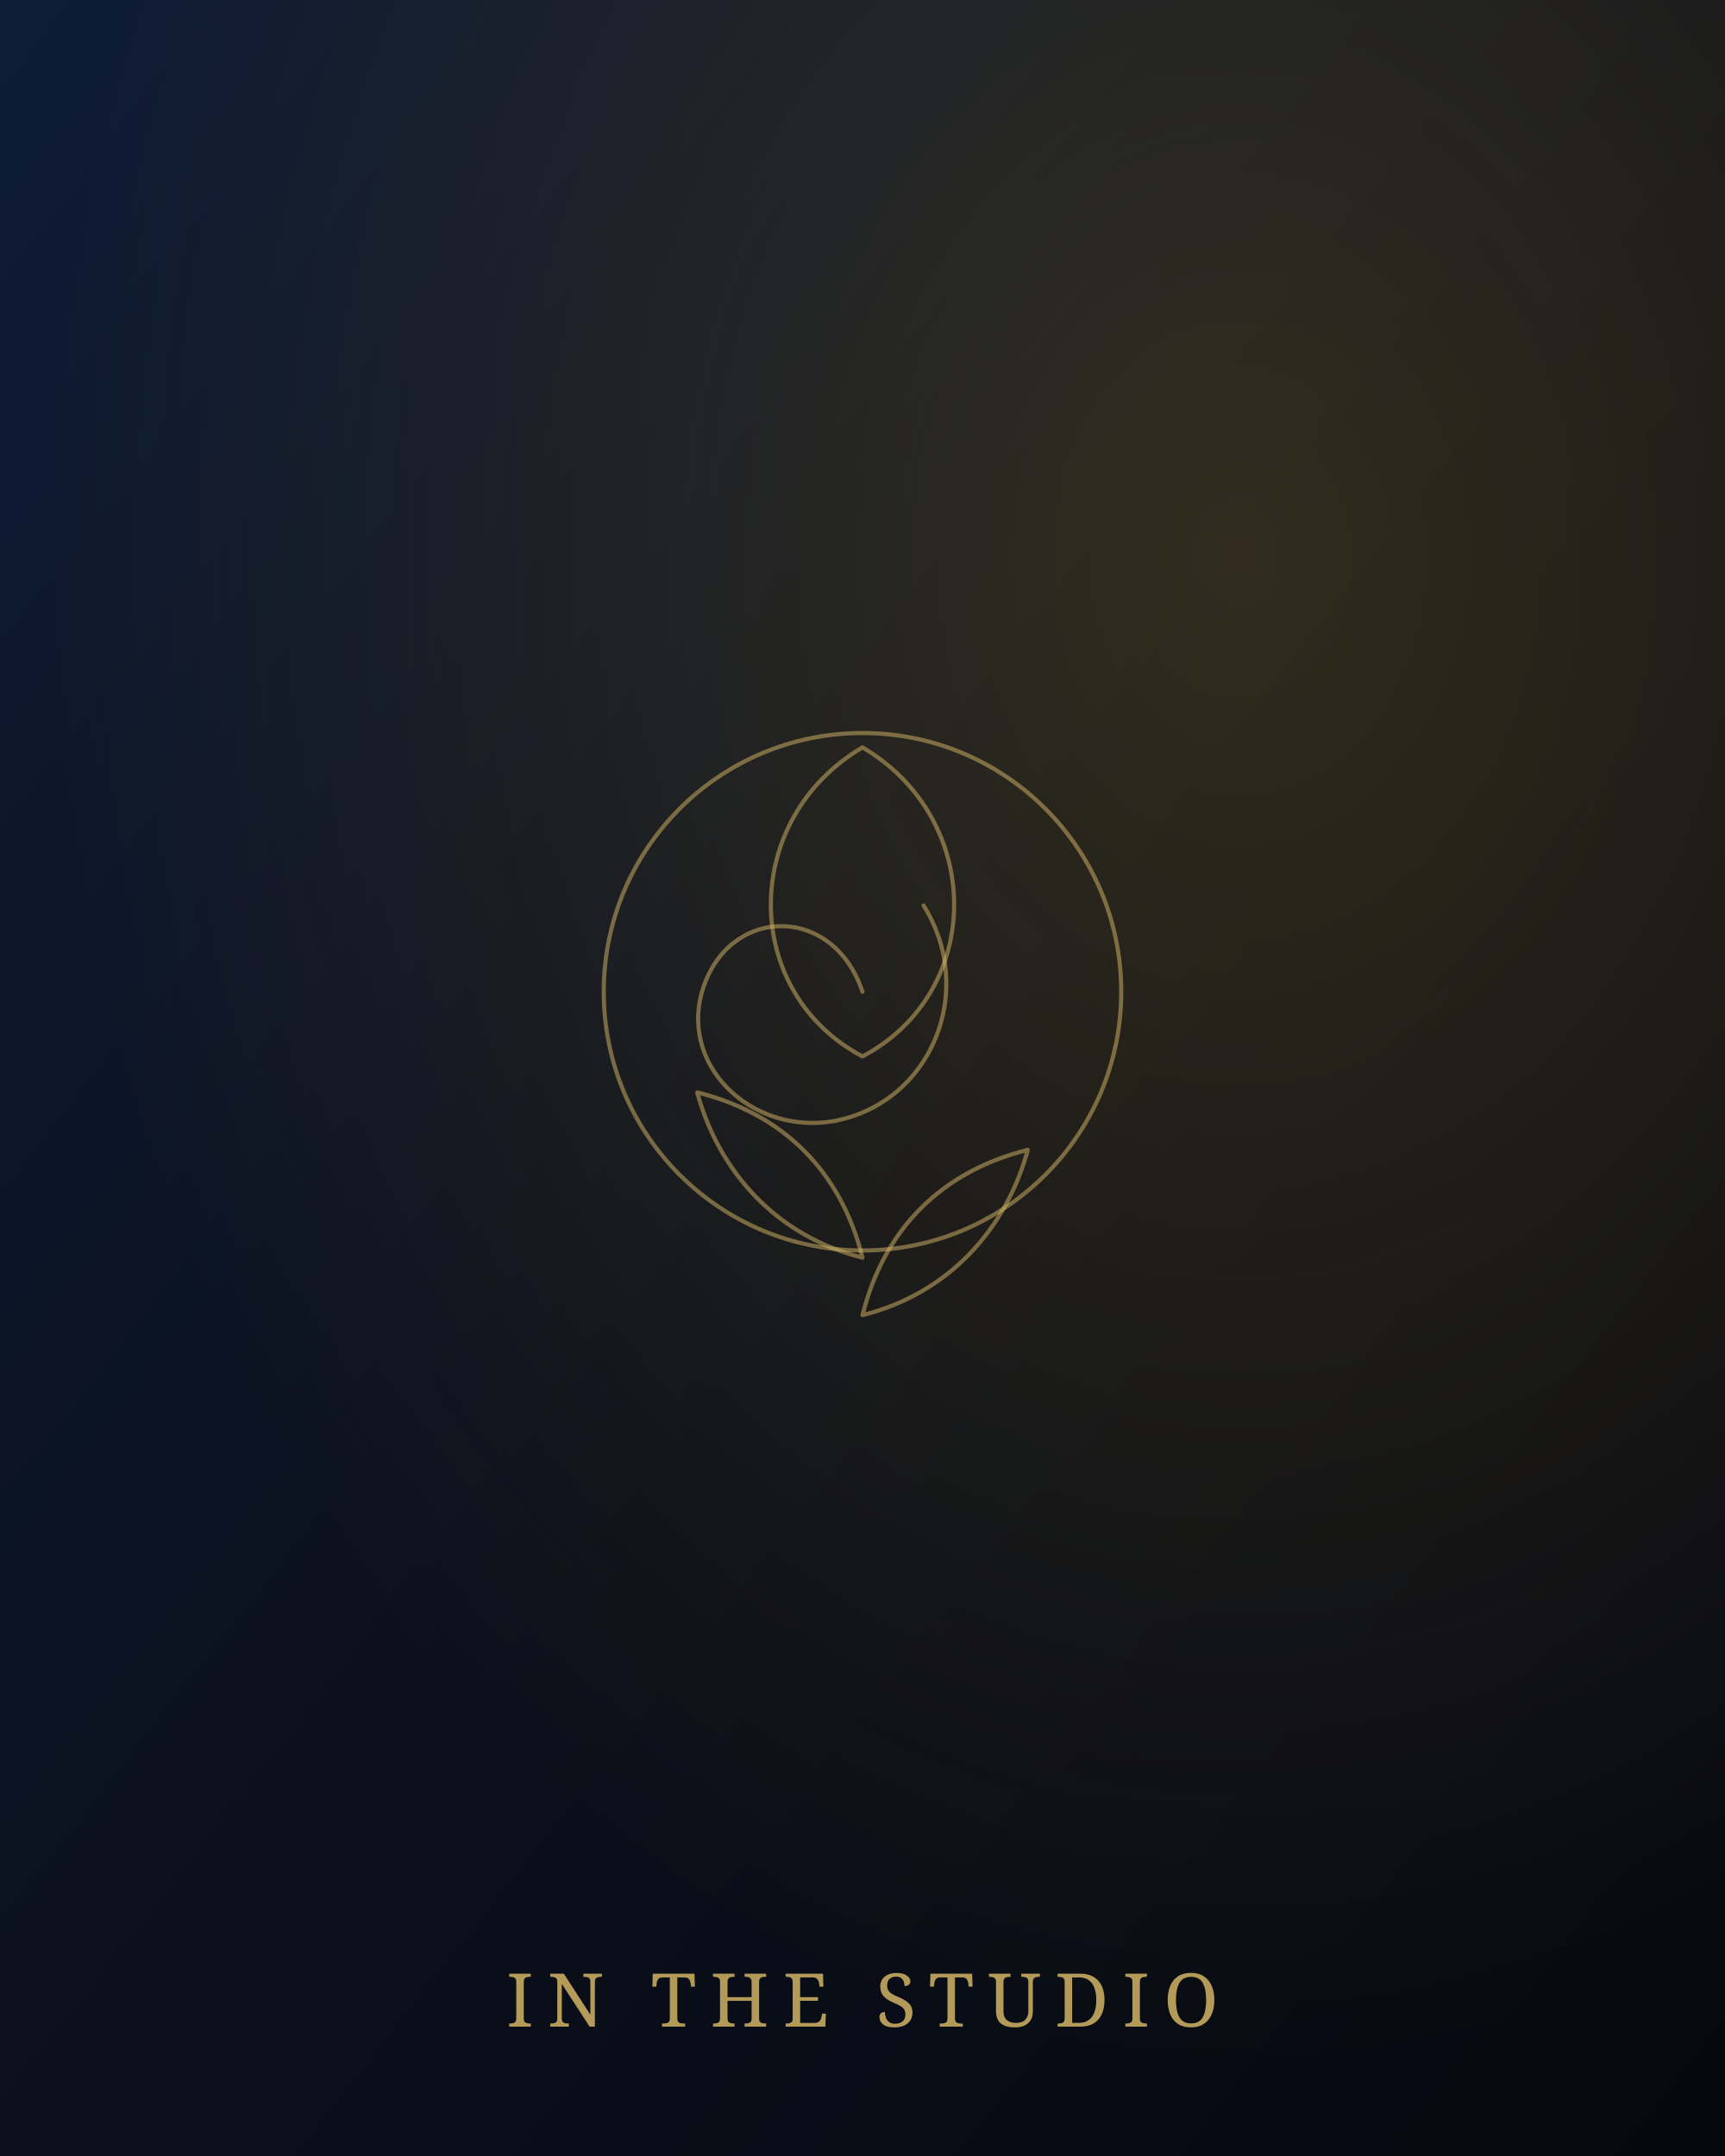
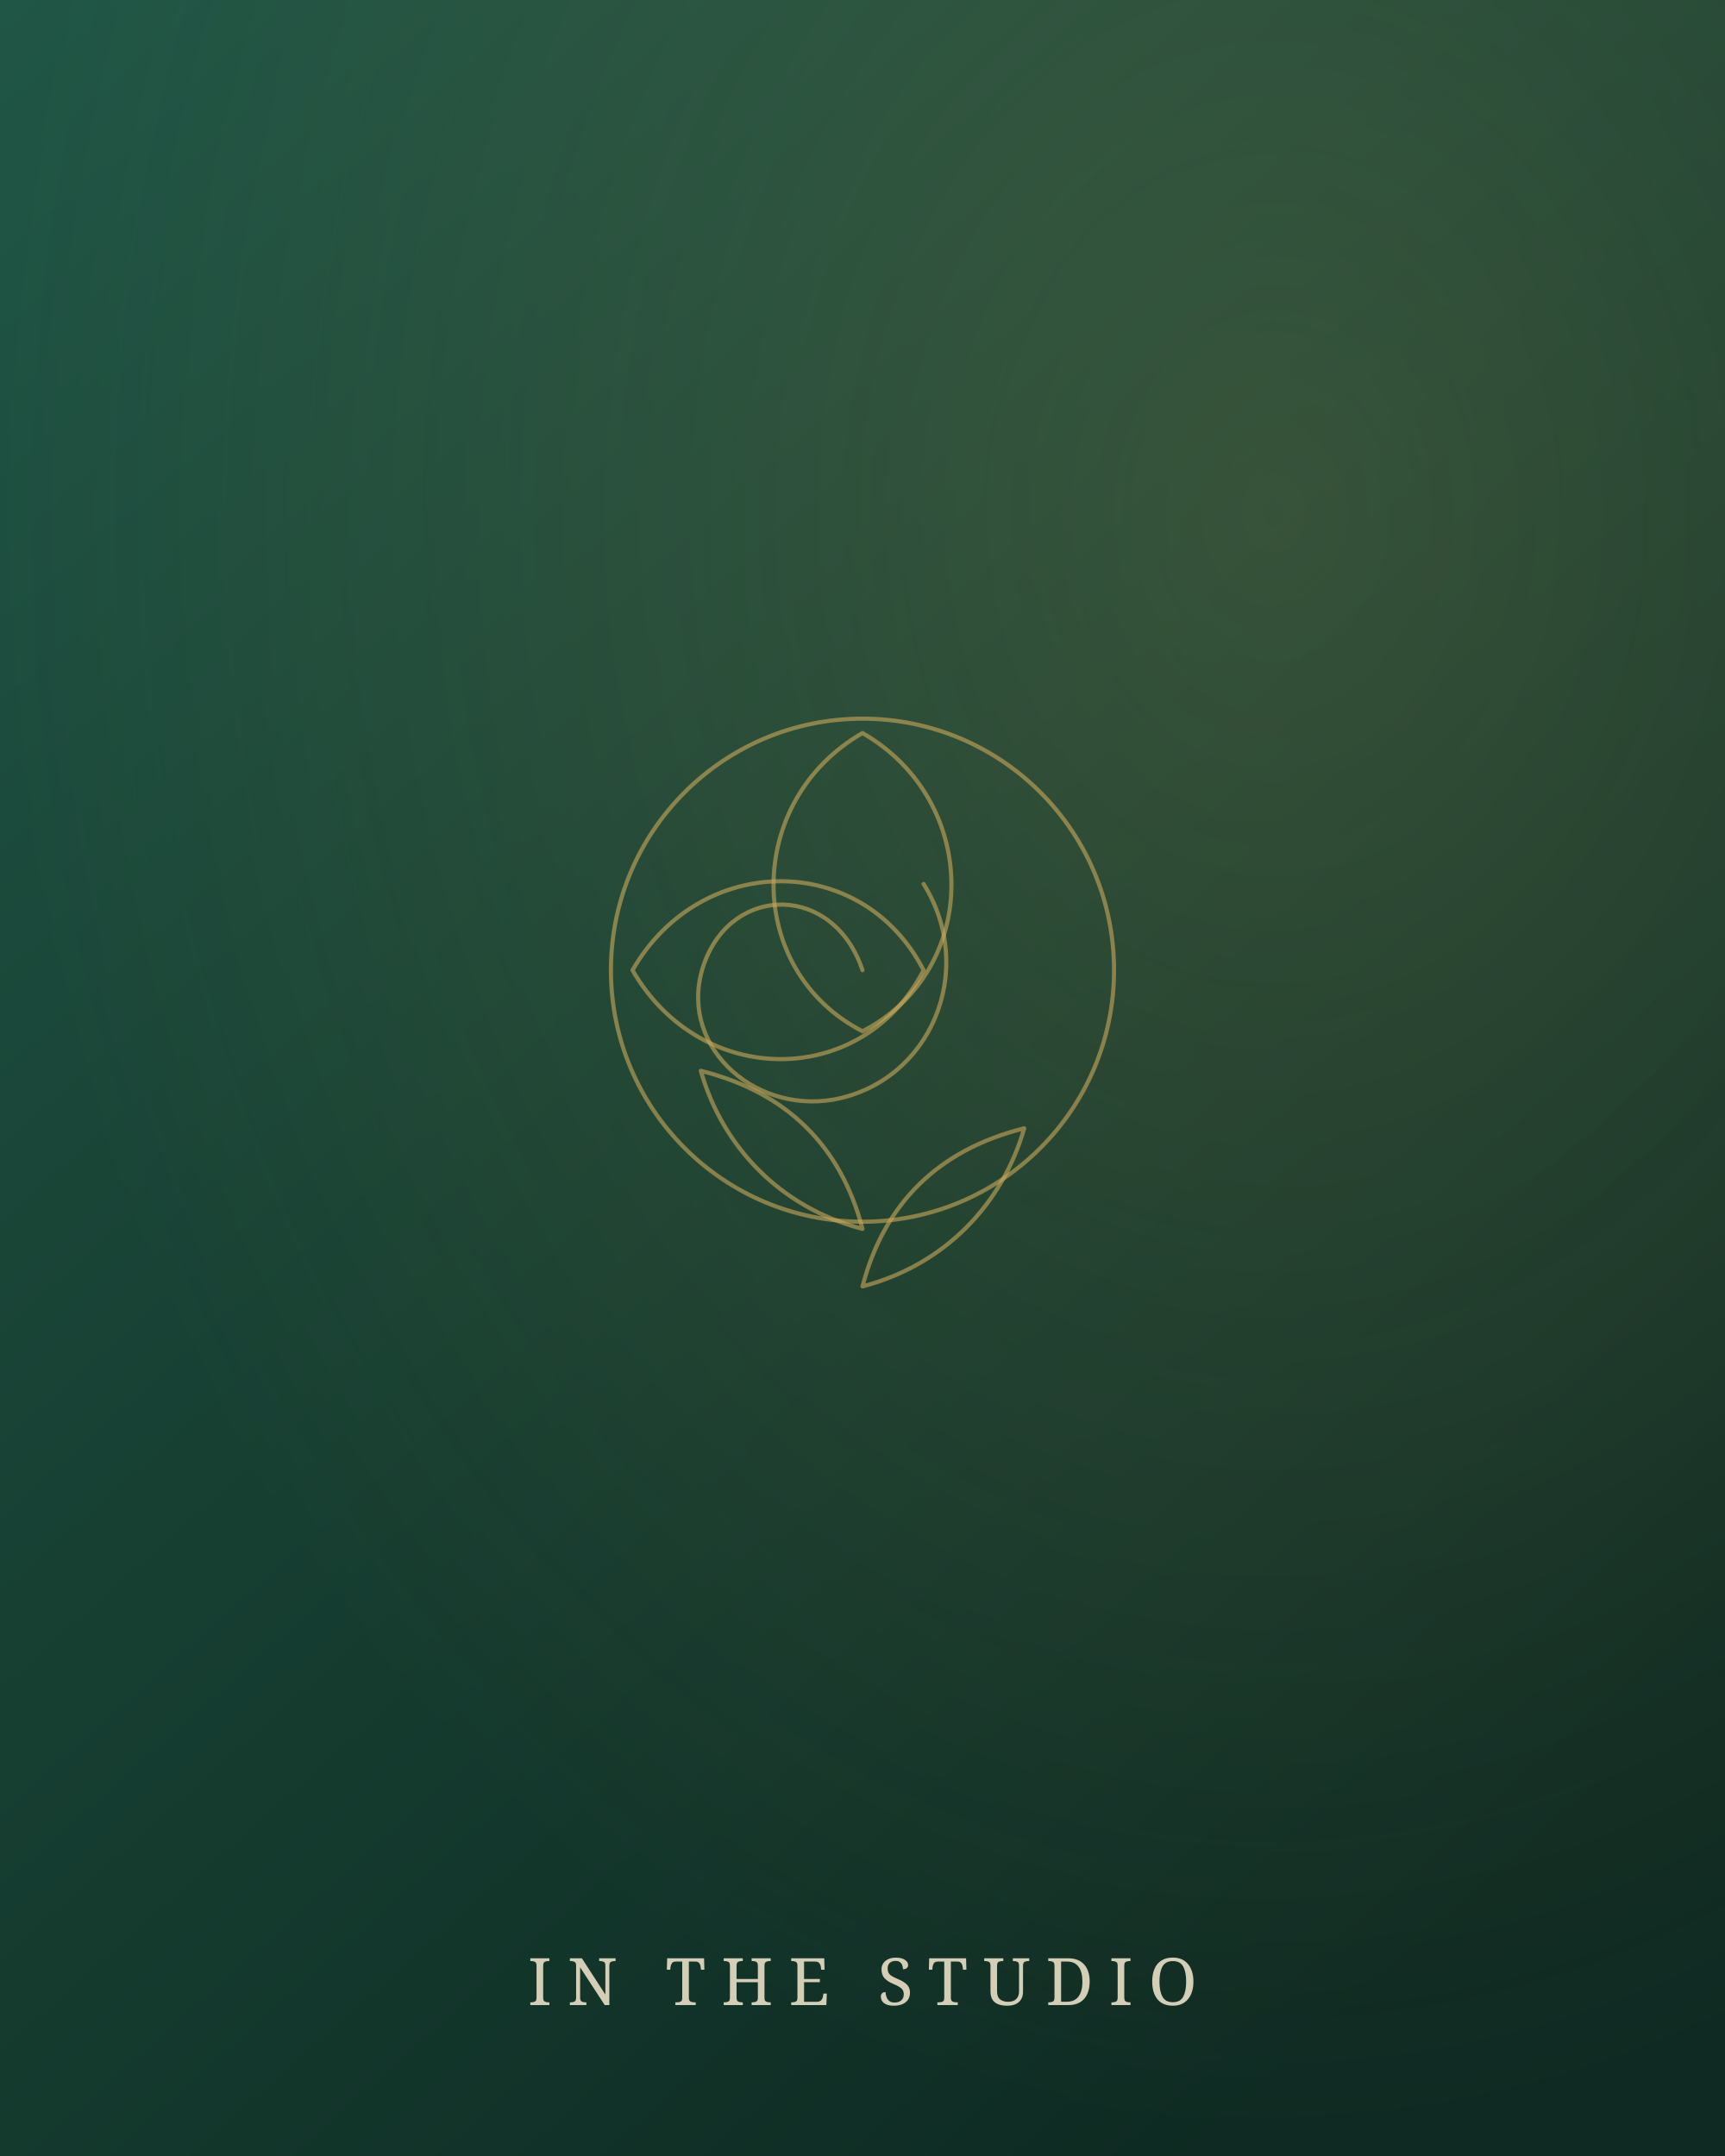
<svg xmlns="http://www.w3.org/2000/svg" viewBox="0 0 1000 1250" role="img" aria-label="In the Studio">
  <defs>
-     <linearGradient id="bg" x1="0" y1="0" x2="1" y2="1">
-       <stop offset="0" stop-color="#0E1C36" />
-       <stop offset=".55" stop-color="#0A0F1A" />
-       <stop offset="1" stop-color="#06080f" />
+     <linearGradient id="bg" x1="0" y1="0" x2=".7" y2="1">
+       <stop offset="0" stop-color="#205646" />
+       <stop offset=".55" stop-color="#163E31" />
+       <stop offset="1" stop-color="#0E2A22" />
    </linearGradient>
-     <radialGradient id="gl" cx=".72" cy=".26" r=".7">
-       <stop offset="0" stop-color="#BF8F1F" stop-opacity=".22" />
-       <stop offset="1" stop-color="#BF8F1F" stop-opacity="0" />
+     <radialGradient id="gl" cx=".74" cy=".24" r=".75">
+       <stop offset="0" stop-color="#CBA85A" stop-opacity="0.18" />
+       <stop offset="1" stop-color="#CBA85A" stop-opacity="0" />
    </radialGradient>
  </defs>
  <rect width="1000" height="1250" fill="url(#bg)" />
  <rect width="1000" height="1250" fill="url(#gl)" />
-   <g transform="translate(187.5,262.5) scale(2.0833)" fill="none" stroke="#D9B968" stroke-width="1.15" stroke-opacity="0.5" stroke-linecap="round" stroke-linejoin="round">
-     <path d="M150,150 m-72,0 a72,72 0 1,0 144,0 a72,72 0 1,0 -144,0" />
+   <g transform="translate(187.5,250.0) scale(2.0833)" fill="none" stroke="#CBA85A" stroke-width="1.15" stroke-opacity="0.6" stroke-linecap="round" stroke-linejoin="round">
+     <path d="M150,150 m-70,0 a70,70 0 1,0 140,0 a70,70 0 1,0 -140,0" />
    <path d="M150,150 c-8,-24 -36,-24 -44,-2 c-8,22 13,42 36,38 c27,-5 40,-36 25,-60" />
-     <path d="M150,82 C116,102 116,150 150,168 C184,150 184,102 150,82" />
-     <path d="M150,224 C126,218 110,200 104,178 C128,184 144,200 150,224" />
-     <path d="M150,240 C174,234 190,216 196,194 C172,200 156,216 150,240" />
+     <path d="M150,84 C117,103 117,150 150,167 C183,150 183,103 150,84" />
+     <path d="M86,150 C105,117 150,117 167,150 C150,183 105,183 86,150" />
+     <path d="M150,222 C127,216 111,199 105,178 C129,184 144,199 150,222" />
+     <path d="M150,238 C173,232 189,215 195,194 C171,200 156,215 150,238" />
  </g>
-   <text x="500" y="1175" fill="#D9B968" fill-opacity=".82" font-family="Georgia,'Cormorant Garamond',serif" font-size="43" letter-spacing="8" text-anchor="middle">IN THE STUDIO</text>
+   <text x="500" y="1162.5" fill="#E8DFC4" fill-opacity=".9" font-family="'Fraunces',Georgia,serif" font-size="38" letter-spacing="9" text-anchor="middle">IN THE STUDIO</text>
</svg>
